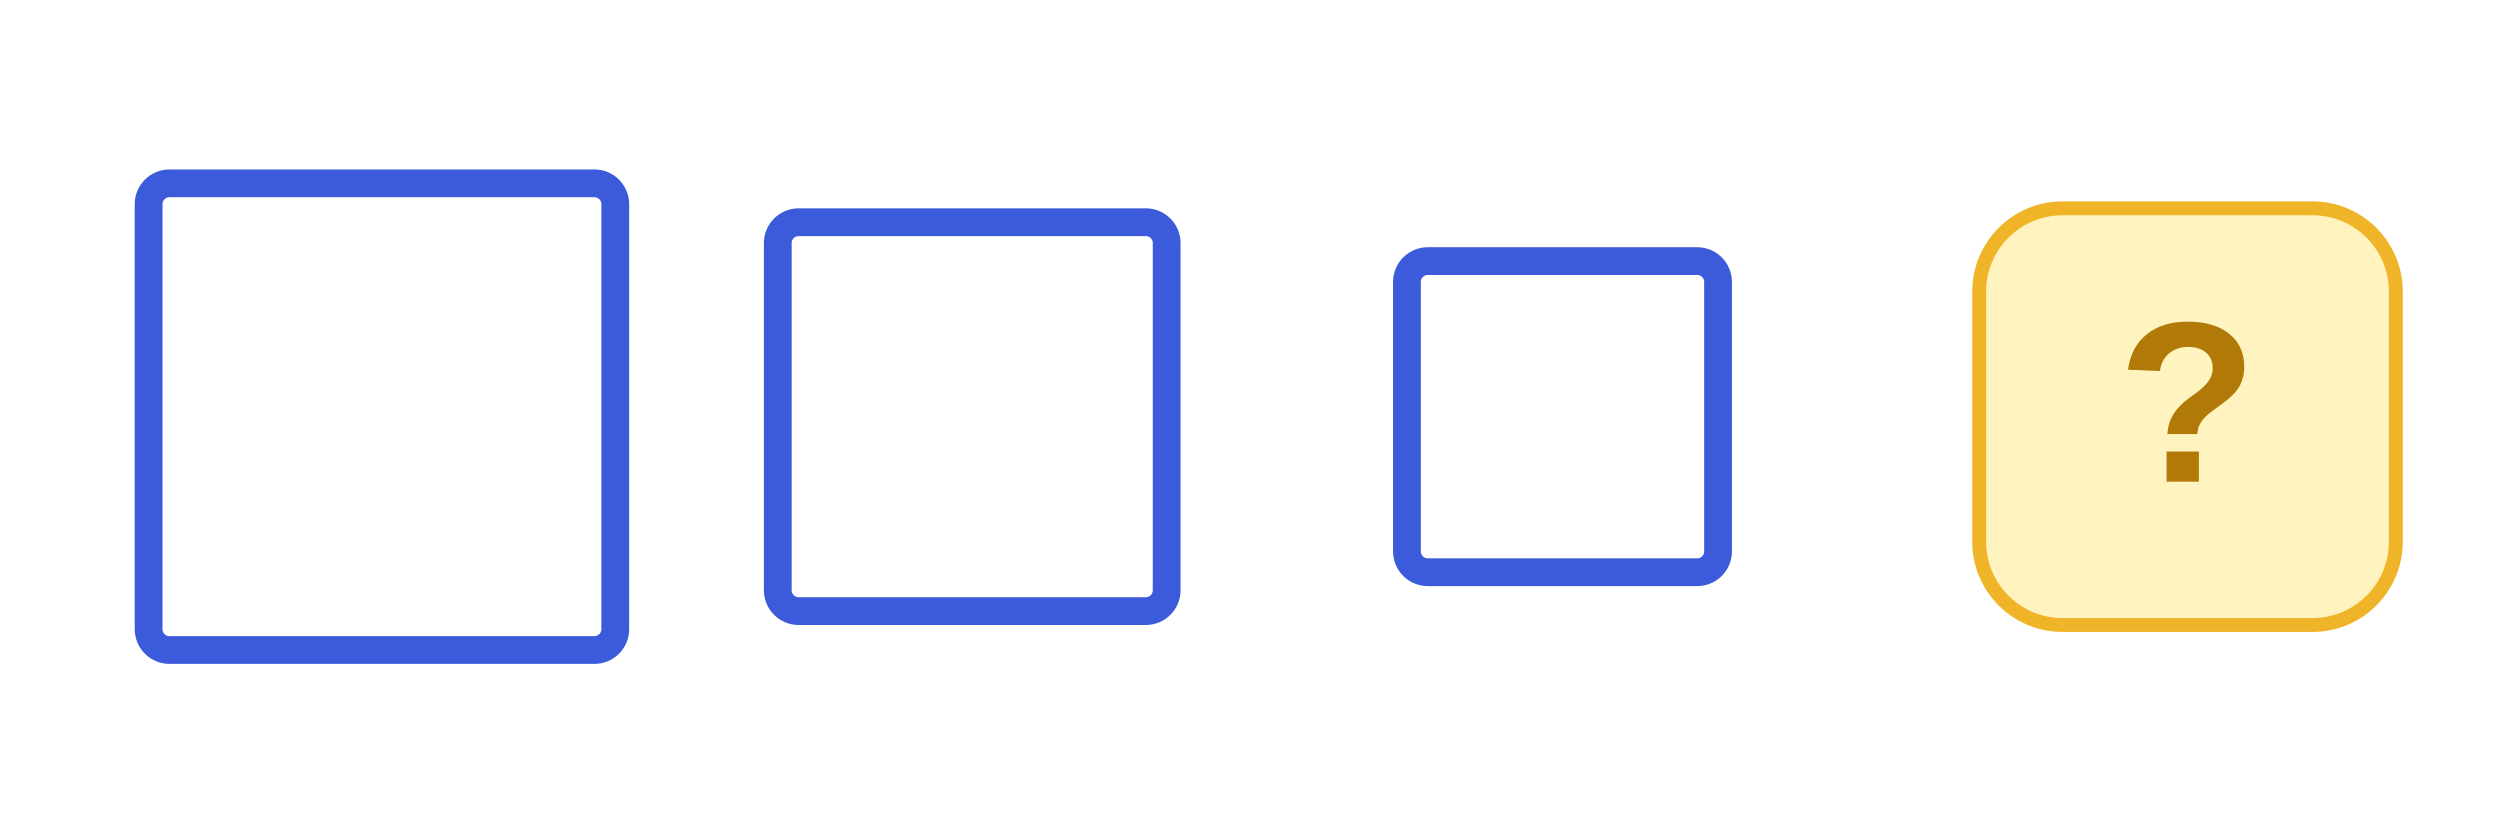
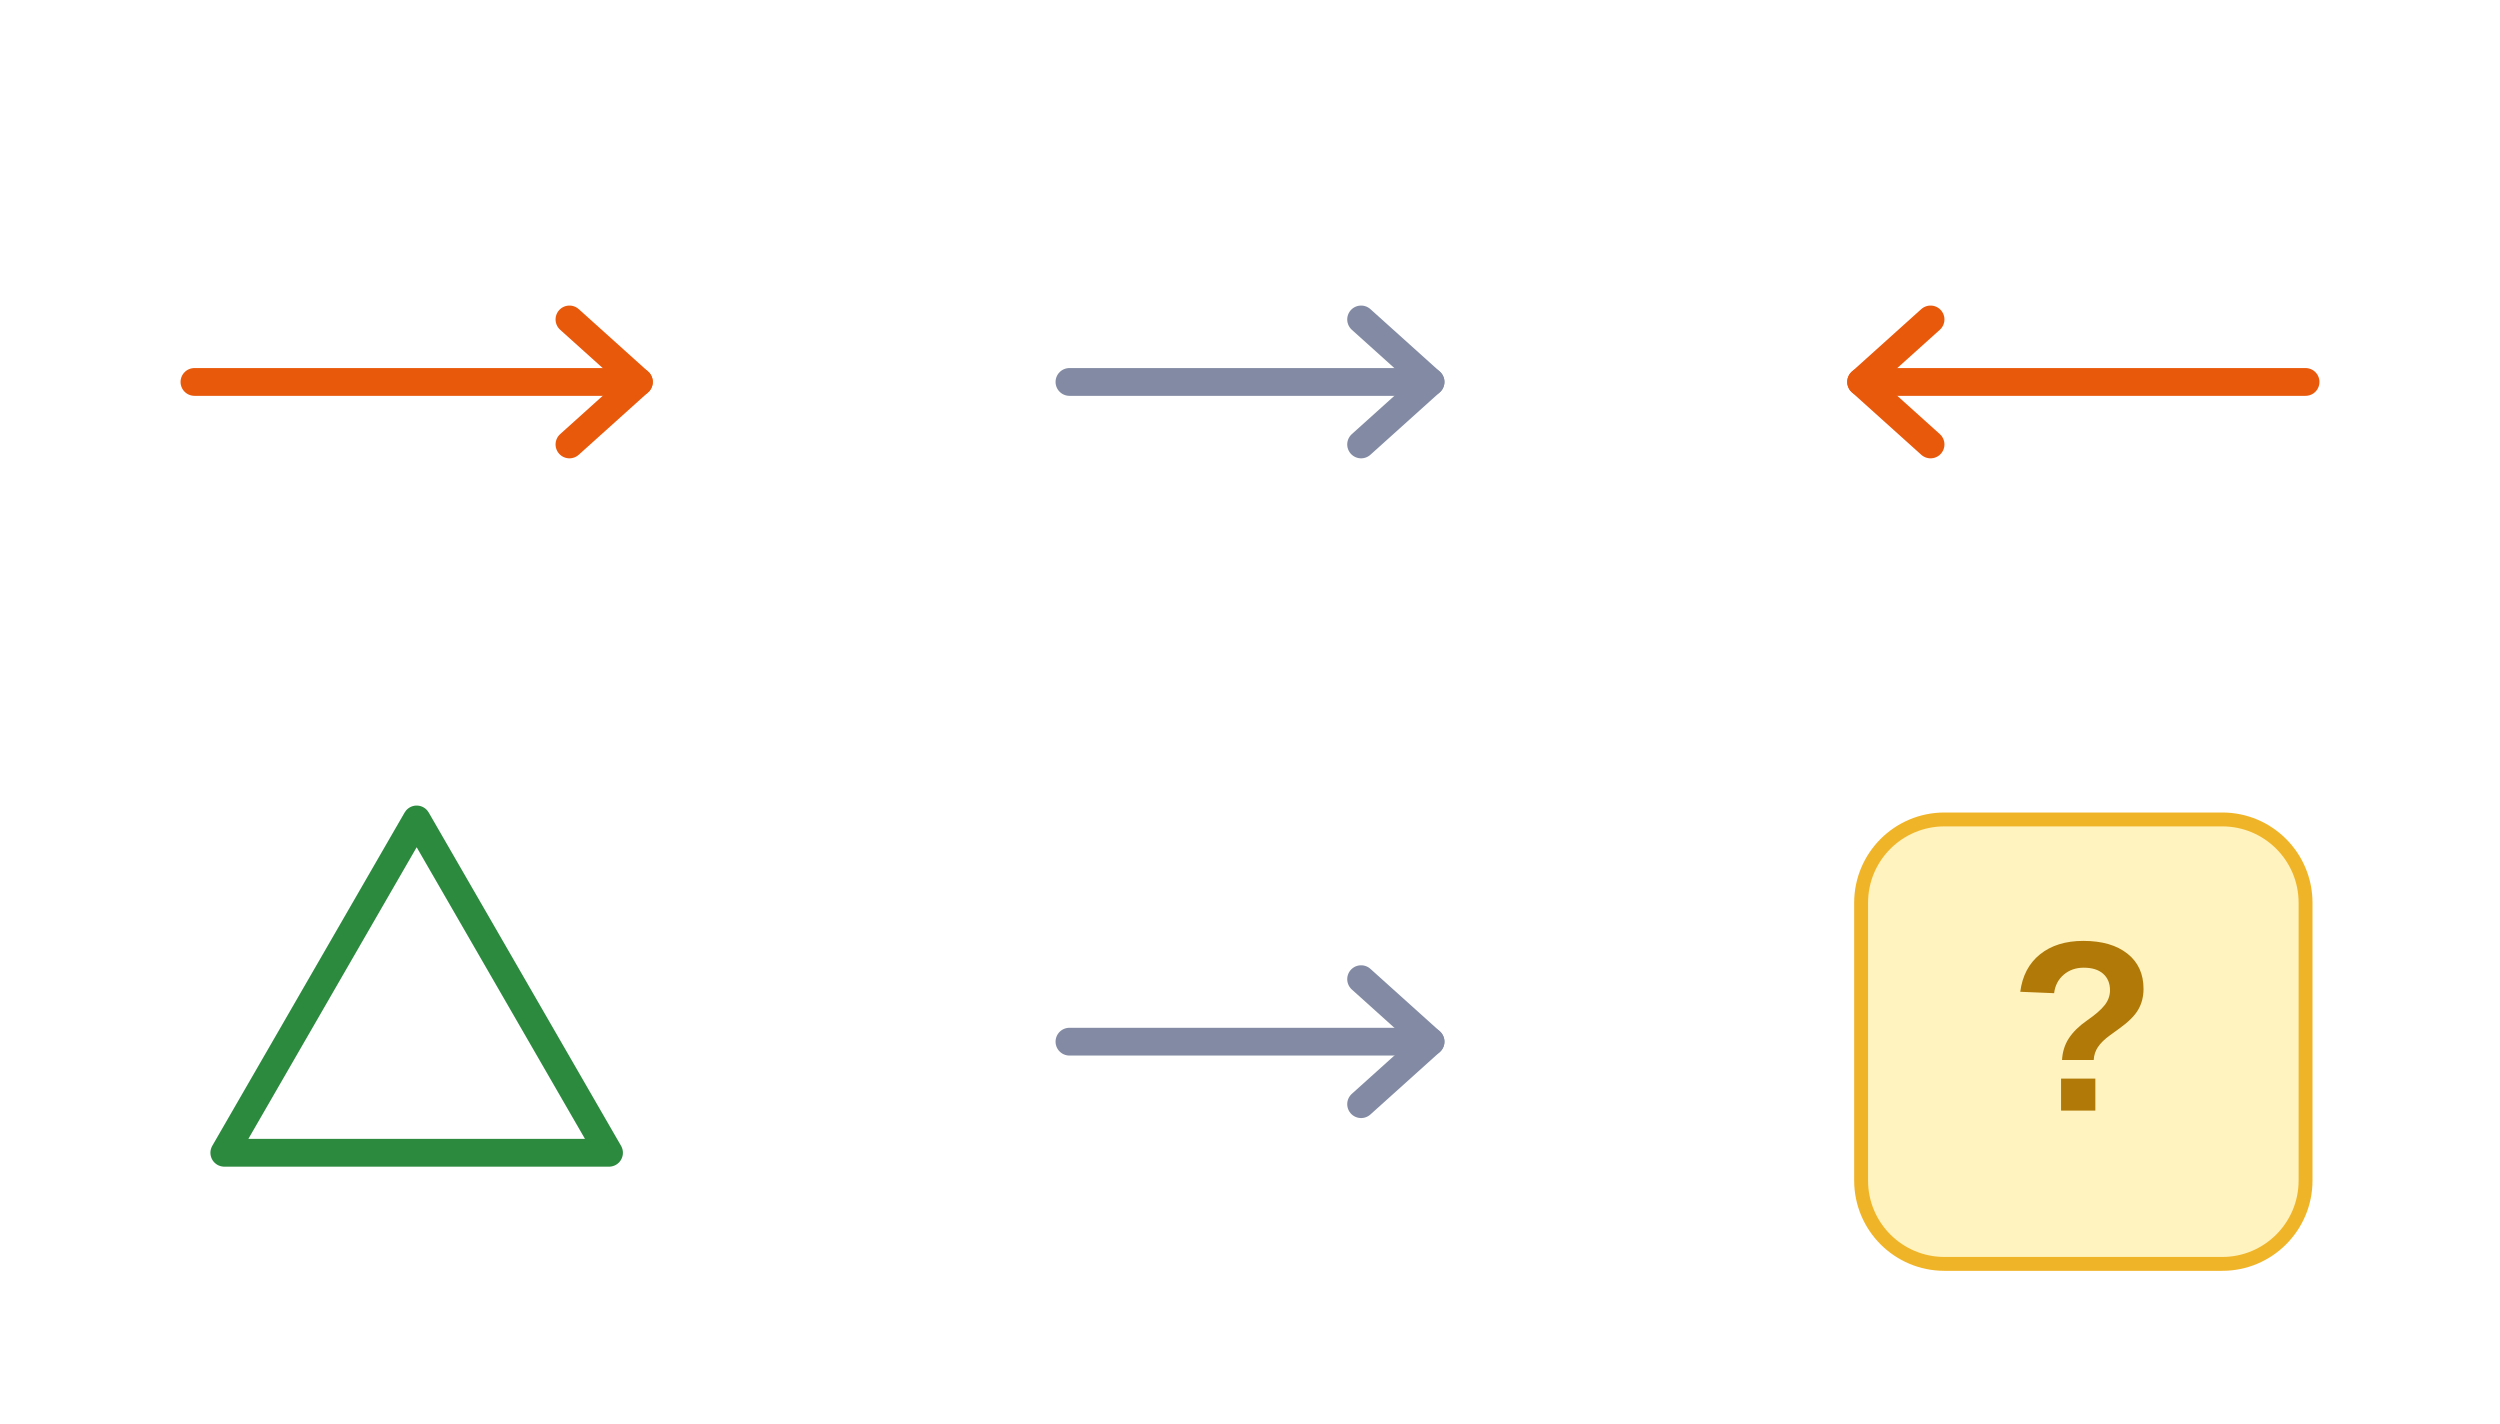
- <svg xmlns="http://www.w3.org/2000/svg" viewBox="0 0 360 120" width="360" height="120" font-family="Verdana,Arial,sans-serif">
-   <g transform="rotate(0 55 60)">
-     <rect x="21.4" y="26.4" width="67.2" height="67.2" rx="3" stroke="#3b5bdb" stroke-width="4" fill="none" />
+ <svg xmlns="http://www.w3.org/2000/svg" viewBox="0 0 360 205" width="360" height="205" font-family="Verdana,Arial,sans-serif">
+   <g transform="rotate(0 60 55)">
+     <line x1="28.0" y1="55" x2="92.0" y2="55" stroke="#e8590c" stroke-width="4" stroke-linecap="round" />
+     <polyline points="82.0,46 92.0,55 82.0,64" stroke="#e8590c" stroke-width="4" fill="none" stroke-linecap="round" stroke-linejoin="round" />
  </g>
-   <g transform="rotate(0 140 60)">
-     <rect x="112.0" y="32.0" width="56.0" height="56.0" rx="3" stroke="#3b5bdb" stroke-width="4" fill="none" />
+   <g transform="rotate(0 180 55)">
+     <line x1="154" y1="55" x2="206" y2="55" stroke="#828ba3" stroke-width="4" stroke-linecap="round" />
+     <polyline points="196,46 206,55 196,64" stroke="#828ba3" stroke-width="4" fill="none" stroke-linecap="round" stroke-linejoin="round" />
  </g>
-   <g transform="rotate(0 225 60)">
-     <rect x="202.6" y="37.6" width="44.8" height="44.8" rx="3" stroke="#3b5bdb" stroke-width="4" fill="none" />
+   <g transform="rotate(180 300 55)">
+     <line x1="268.0" y1="55" x2="332.0" y2="55" stroke="#e8590c" stroke-width="4" stroke-linecap="round" />
+     <polyline points="322.0,46 332.0,55 322.0,64" stroke="#e8590c" stroke-width="4" fill="none" stroke-linecap="round" stroke-linejoin="round" />
  </g>
-   <rect x="285" y="30" width="60" height="60" rx="12" fill="#fff3bf" stroke="#f0b429" stroke-width="2" />
-   <text x="315" y="60" font-size="33" fill="#b07908" text-anchor="middle" font-weight="bold" dominant-baseline="middle">?</text>
+   <polygon points="60.0,118.0 87.7,166.0 32.3,166.0" stroke="#2b8a3e" stroke-width="4" fill="none" stroke-linejoin="round" />
+   <g transform="rotate(0 180 150)">
+     <line x1="154" y1="150" x2="206" y2="150" stroke="#828ba3" stroke-width="4" stroke-linecap="round" />
+     <polyline points="196,141 206,150 196,159" stroke="#828ba3" stroke-width="4" fill="none" stroke-linecap="round" stroke-linejoin="round" />
+   </g>
+   <rect x="268" y="118" width="64" height="64" rx="12" fill="#fff3bf" stroke="#f0b429" stroke-width="2" />
+   <text x="300" y="150" font-size="35" fill="#b07908" text-anchor="middle" font-weight="bold" dominant-baseline="middle">?</text>
</svg>
